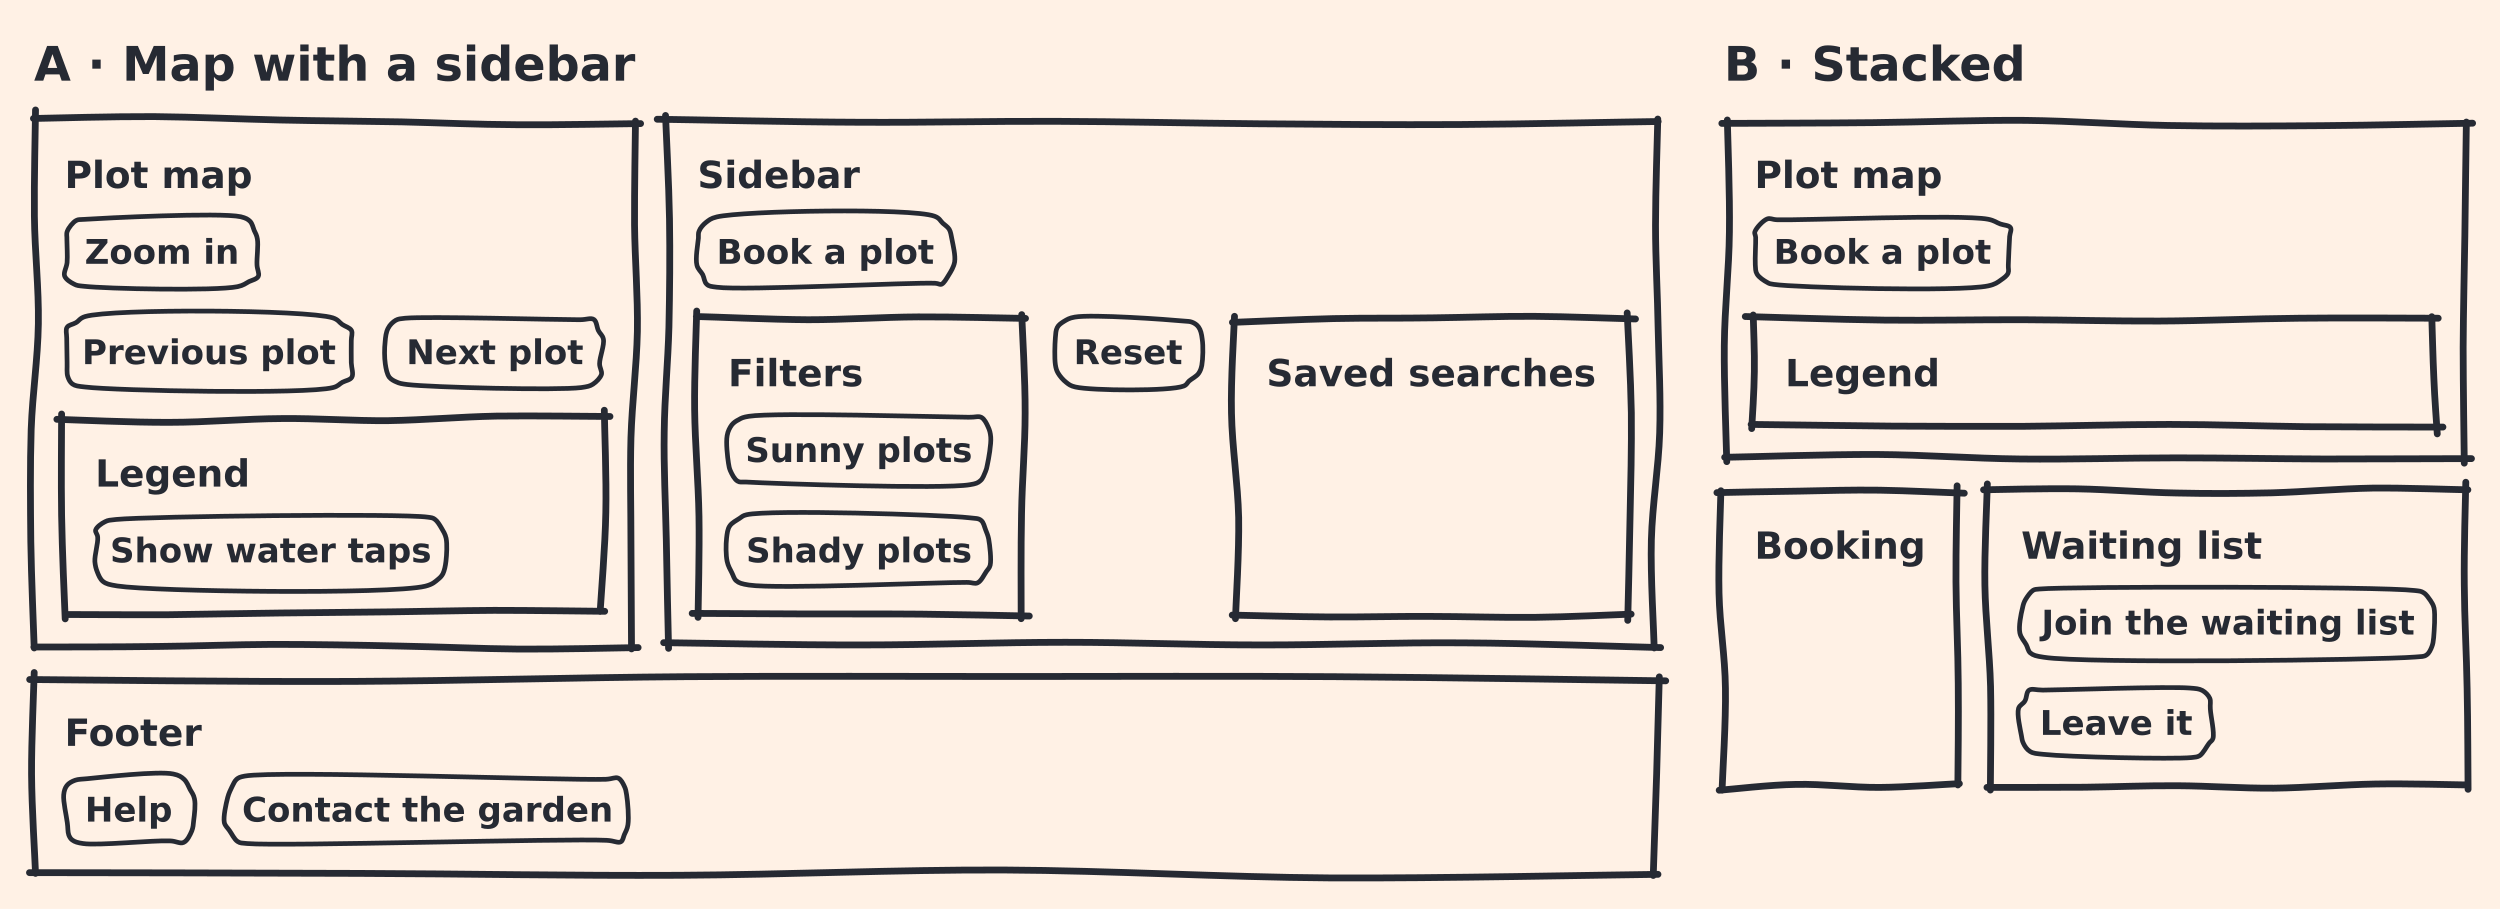
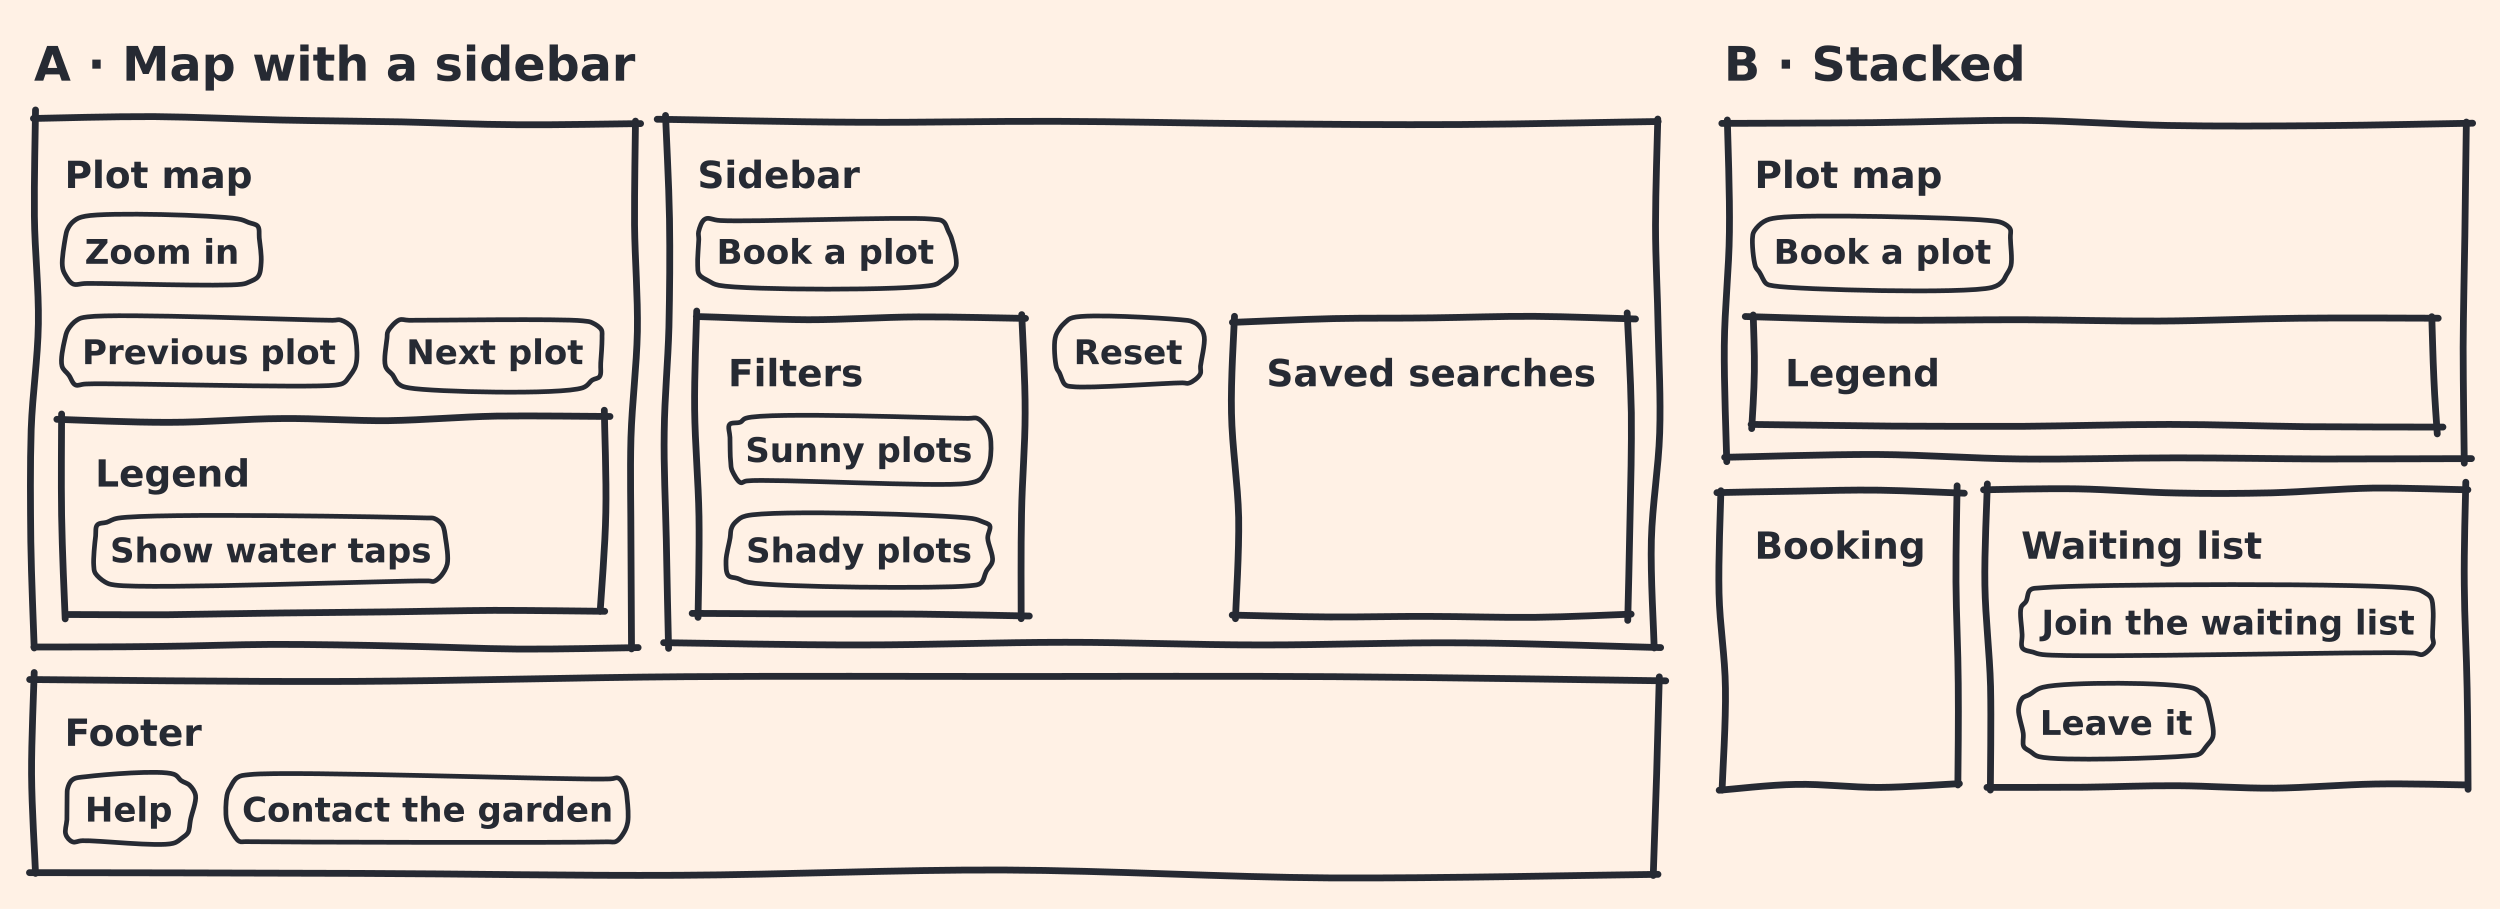
<svg xmlns="http://www.w3.org/2000/svg" viewBox="-18.0 -64.0 1323.0 481.0" width="1323.0" height="481.0" role="img">
  <rect x="-18.0" y="-64.0" width="1323.0" height="481.0" fill="#fff1e5" />
  <g class="variant">
    <text text-anchor="start" font-family="'Atkinson Hyperlegible Next', Avenir, 'Segoe UI', Seravek, Ubuntu, Calibri, 'DejaVu Sans', sans-serif" font-size="25.2" font-weight="700" fill="#262a33">
      <tspan x="0.0" y="-21.3">A · Map with a sidebar</tspan>
    </text>
    <g class="place">
      <path d="M-0.3,-1.3 C10.3,-1.5 41.6,-2.4 63.4,-2.3 C85.1,-2.1 108.3,-1.0 130.1,-0.5 C152.0,0.0 173.7,0.1 194.6,0.5 C215.5,1.0 234.3,1.9 255.4,2.0 C276.5,2.2 310.1,1.5 321.0,1.4 M318.3,0.1 C318.2,9.3 317.7,36.5 317.8,55.0 C318.0,73.6 319.6,92.6 319.3,111.4 C318.9,130.1 316.5,148.8 315.9,167.6 C315.4,186.3 315.9,205.4 315.9,224.0 C316.0,242.7 316.1,270.2 316.2,279.4 M319.7,278.7 C309.2,278.9 277.8,279.6 256.8,279.5 C235.8,279.3 215.4,278.3 193.7,277.9 C172.0,277.4 147.7,277.0 126.4,277.0 C105.1,277.1 87.1,277.9 66.0,278.1 C44.9,278.4 11.0,278.4 -0.1,278.4 M0.1,278.9 C-0.2,269.5 -1.4,241.9 -1.7,222.6 C-1.9,203.3 -2.1,182.4 -1.5,163.2 C-0.8,144.0 2.0,126.2 2.3,107.4 C2.6,88.6 0.4,69.3 0.2,50.4 C0.0,31.5 0.7,3.6 0.8,-5.8" fill="none" stroke="#262a33" stroke-width="3.6" stroke-linecap="round" stroke-linejoin="round" />
      <text text-anchor="start" font-family="'Atkinson Hyperlegible Next', Avenir, 'Segoe UI', Seravek, Ubuntu, Calibri, 'DejaVu Sans', sans-serif" font-size="19.8" font-weight="700" fill="#262a33">
        <tspan x="16.2" y="35.5">Plot map</tspan>
      </text>
    </g>
    <g class="affordance">
-       <path d="M17.4,62.8 C17.5,61.0 17.0,59.9 17.6,58.4 C18.3,56.5 20.6,53.6 22.3,52.7 C23.6,52.0 24.1,52.3 26.3,52.1 C36.3,51.4 98.7,48.3 109.4,50.7 C112.2,51.4 113.2,52.0 114.4,53.2 C115.5,54.4 115.9,56.3 116.5,57.9 C117.2,59.4 117.9,60.5 118.2,62.5 C118.8,65.8 117.8,72.6 118.0,76.2 C118.1,78.6 119.4,80.8 118.7,82.2 C118.0,83.7 115.6,84.2 113.8,85.0 C111.9,86.0 111.0,87.0 107.7,87.7 C96.1,90.1 37.6,88.8 26.5,87.5 C23.6,87.2 22.7,87.2 21.1,86.3 C19.3,85.4 16.9,83.9 16.2,82.1 C15.5,80.2 17.2,77.7 17.5,75.0 C17.8,71.5 17.4,65.9 17.4,62.8 Z" fill="none" stroke="#262a33" stroke-width="2.5" stroke-linecap="round" stroke-linejoin="round" />
+       <path d="M16.6,61.6 C17.0,59.6 17.1,58.5 17.9,57.0 C18.6,55.5 19.8,53.9 21.3,52.8 C22.9,51.6 24.0,51.0 27.2,50.4 C38.6,48.2 96.3,49.8 107.6,51.8 C110.8,52.3 111.7,53.0 113.5,53.7 C115.3,54.4 117.4,54.5 118.4,55.7 C119.5,57.1 119.0,59.5 119.2,61.9 C119.6,65.4 120.5,71.2 120.2,74.9 C120.0,77.7 119.9,80.6 118.6,82.3 C117.6,83.8 115.4,84.5 113.9,85.2 C112.5,85.8 112.1,86.1 109.9,86.4 C100.1,87.8 40.6,85.8 28.0,86.0 C24.2,86.0 22.6,87.1 20.7,86.3 C18.9,85.5 17.6,83.2 16.6,81.5 C15.7,80.0 15.2,78.8 15.0,76.7 C14.6,73.1 16.0,65.2 16.6,61.6 Z" fill="none" stroke="#262a33" stroke-width="2.5" stroke-linecap="round" stroke-linejoin="round" />
      <text text-anchor="middle" font-family="'Atkinson Hyperlegible Next', Avenir, 'Segoe UI', Seravek, Ubuntu, Calibri, 'DejaVu Sans', sans-serif" font-size="18.0" font-weight="600" fill="#262a33">
        <tspan x="67.7" y="75.6">Zoom in</tspan>
      </text>
    </g>
    <g class="affordance">
-       <path d="M17.3,114.9 C17.3,112.6 16.6,110.5 17.5,109.2 C18.3,107.9 20.6,107.7 22.1,106.8 C23.8,105.9 24.1,104.4 27.1,103.5 C41.2,99.3 144.0,99.8 158.1,104.2 C161.1,105.2 161.4,106.5 163.1,107.7 C164.7,108.8 167.2,109.4 168.0,110.9 C168.7,112.3 167.9,114.1 167.9,116.2 C167.9,119.3 167.8,124.5 167.9,128.0 C168.0,130.8 169.2,133.8 168.2,135.6 C167.4,137.1 164.9,137.4 163.2,138.3 C161.5,139.2 161.1,140.4 158.2,141.1 C144.0,144.8 43.1,142.8 27.0,140.8 C23.4,140.4 21.9,140.3 20.3,139.2 C19.1,138.3 18.4,136.9 17.9,135.4 C17.2,133.4 17.6,130.7 17.5,127.8 C17.4,124.1 17.3,118.3 17.3,114.9 Z" fill="none" stroke="#262a33" stroke-width="2.5" stroke-linecap="round" stroke-linejoin="round" />
+       <path d="M16.2,116.0 C16.7,113.7 17.0,112.1 18.0,110.4 C19.1,108.6 20.9,106.5 22.7,105.4 C24.4,104.3 25.1,104.1 28.3,103.7 C43.0,101.6 144.6,105.5 158.0,105.5 C160.5,105.5 160.9,104.9 162.4,105.4 C164.3,105.9 167.2,107.7 168.5,109.5 C169.8,111.2 170.0,113.3 170.4,115.9 C170.9,119.5 171.3,125.7 170.3,129.3 C169.6,131.9 167.7,134.1 166.5,135.8 C165.7,136.9 165.1,137.9 164.1,138.5 C162.9,139.3 162.1,139.4 159.5,139.8 C145.8,141.5 42.6,138.5 27.6,139.2 C24.4,139.3 23.4,140.4 21.9,139.7 C20.3,139.0 19.6,136.1 18.4,134.5 C17.2,132.8 15.4,131.9 14.8,129.7 C13.9,126.4 15.4,119.5 16.2,116.0 Z" fill="none" stroke="#262a33" stroke-width="2.5" stroke-linecap="round" stroke-linejoin="round" />
      <text text-anchor="middle" font-family="'Atkinson Hyperlegible Next', Avenir, 'Segoe UI', Seravek, Ubuntu, Calibri, 'DejaVu Sans', sans-serif" font-size="18.0" font-weight="600" fill="#262a33">
        <tspan x="92.6" y="128.7">Previous plot</tspan>
      </text>
    </g>
    <g class="affordance">
-       <path d="M185.8,117.0 C186.0,114.3 186.3,111.7 187.4,109.7 C188.3,107.9 189.9,106.4 191.4,105.5 C192.9,104.7 193.7,104.7 196.4,104.4 C208.1,103.3 275.1,105.2 288.7,105.2 C292.7,105.2 294.6,104.0 296.3,105.1 C297.8,106.1 297.8,109.2 298.7,111.0 C299.5,112.6 300.9,113.4 301.3,115.4 C302.0,118.5 299.3,125.0 299.3,128.5 C299.3,130.7 300.7,132.4 300.3,134.1 C299.7,136.0 297.6,138.1 295.8,139.3 C294.1,140.4 292.9,140.6 289.6,141.1 C277.0,142.7 210.0,141.0 197.6,139.5 C194.5,139.1 193.4,138.9 191.7,138.1 C190.3,137.5 189.0,136.8 188.0,135.6 C186.8,133.9 186.3,131.3 185.9,128.6 C185.4,125.3 185.4,120.4 185.8,117.0 Z" fill="none" stroke="#262a33" stroke-width="2.5" stroke-linecap="round" stroke-linejoin="round" />
+       <path d="M186.8,115.0 C187.0,113.4 186.7,112.6 187.3,111.4 C188.3,109.4 191.2,106.2 193.3,105.3 C195.0,104.7 195.7,105.4 198.5,105.5 C210.2,105.6 278.8,104.5 290.5,105.8 C293.3,106.1 294.1,106.1 295.6,106.9 C297.3,107.7 299.5,109.1 300.3,110.6 C300.9,111.9 300.5,113.2 300.6,115.2 C300.6,118.4 300.2,124.4 299.9,128.1 C299.7,130.9 300.4,133.8 299.3,135.3 C298.5,136.4 296.8,136.3 295.5,137.1 C293.9,138.1 293.4,140.1 290.4,141.2 C278.9,145.1 210.9,143.4 198.7,141.3 C195.6,140.8 194.5,140.4 193.0,139.2 C191.5,138.1 190.9,136.0 189.8,134.4 C188.6,132.9 186.7,132.0 186.0,129.8 C184.9,126.4 186.5,118.3 186.8,115.0 Z" fill="none" stroke="#262a33" stroke-width="2.5" stroke-linecap="round" stroke-linejoin="round" />
      <text text-anchor="middle" font-family="'Atkinson Hyperlegible Next', Avenir, 'Segoe UI', Seravek, Ubuntu, Calibri, 'DejaVu Sans', sans-serif" font-size="18.0" font-weight="600" fill="#262a33">
        <tspan x="243.9" y="128.7">Next plot</tspan>
      </text>
    </g>
    <g class="place">
      <path d="M12.1,157.9 C22.0,158.2 51.9,159.6 71.7,159.5 C91.6,159.5 111.7,157.6 131.1,157.5 C150.4,157.3 168.8,158.8 187.7,158.6 C206.6,158.3 225.0,156.6 244.5,156.2 C264.0,155.9 294.8,156.4 304.8,156.4 M301.8,153.1 C301.9,162.1 303.0,189.4 302.6,207.1 C302.3,224.9 300.1,250.8 299.6,259.6 M302.0,259.5 C292.3,259.4 262.4,259.0 243.5,259.0 C224.6,259.1 207.4,259.6 188.5,259.8 C169.7,260.0 150.0,260.2 130.5,260.4 C111.0,260.6 90.5,261.1 71.5,261.3 C52.4,261.4 25.6,261.2 16.4,261.2 M16.5,263.5 C16.1,254.4 14.9,226.8 14.6,208.8 C14.3,190.7 14.6,164.1 14.6,155.1" fill="none" stroke="#262a33" stroke-width="3.6" stroke-linecap="round" stroke-linejoin="round" />
      <text text-anchor="start" font-family="'Atkinson Hyperlegible Next', Avenir, 'Segoe UI', Seravek, Ubuntu, Calibri, 'DejaVu Sans', sans-serif" font-size="19.8" font-weight="700" fill="#262a33">
        <tspan x="32.4" y="193.5">Legend</tspan>
      </text>
    </g>
    <g class="affordance">
-       <path d="M33.7,220.3 C33.6,218.6 32.3,217.7 32.6,216.5 C33.1,214.9 35.7,213.0 37.6,212.1 C39.3,211.2 40.1,211.3 43.4,210.9 C60.9,209.2 194.4,207.6 208.5,209.7 C210.6,210.0 211.0,210.0 212.1,210.8 C213.4,211.7 214.6,213.7 215.6,215.4 C216.6,217.1 217.6,218.6 218.1,220.9 C218.7,224.1 218.4,229.6 218.0,233.0 C217.7,235.6 217.2,237.9 216.4,239.6 C215.7,240.9 215.0,241.6 213.9,242.5 C212.3,243.8 211.1,245.2 207.1,246.2 C188.8,250.7 63.4,249.1 44.1,246.1 C39.9,245.4 38.3,245.1 36.5,243.7 C35.0,242.5 34.2,240.5 33.5,238.7 C32.8,237.0 32.4,235.4 32.2,233.2 C32.0,229.8 34.0,223.3 33.7,220.3 Z" fill="none" stroke="#262a33" stroke-width="2.5" stroke-linecap="round" stroke-linejoin="round" />
+       <path d="M32.6,219.7 C32.8,217.2 32.4,215.0 33.5,213.8 C34.5,212.6 36.8,212.9 38.5,212.4 C40.4,211.8 41.1,210.8 44.5,210.2 C62.0,207.3 192.9,209.6 207.8,210.1 C210.2,210.2 210.6,209.9 211.9,210.4 C213.4,211.0 215.1,212.2 216.1,213.8 C217.2,215.6 217.4,218.2 217.8,221.0 C218.4,224.8 219.4,231.0 218.7,234.5 C218.1,237.0 216.8,238.9 215.6,240.5 C214.5,241.8 213.0,243.2 211.8,243.6 C210.8,244.0 210.5,243.5 208.7,243.4 C195.5,243.1 59.5,248.1 42.8,245.6 C39.8,245.2 39.2,244.9 37.6,244.0 C35.7,242.9 33.4,240.9 32.4,239.3 C31.7,238.0 31.7,237.0 31.6,235.3 C31.3,231.8 32.1,223.6 32.6,219.7 Z" fill="none" stroke="#262a33" stroke-width="2.5" stroke-linecap="round" stroke-linejoin="round" />
      <text text-anchor="middle" font-family="'Atkinson Hyperlegible Next', Avenir, 'Segoe UI', Seravek, Ubuntu, Calibri, 'DejaVu Sans', sans-serif" font-size="18.0" font-weight="600" fill="#262a33">
        <tspan x="125.3" y="233.6">Show water taps</tspan>
      </text>
    </g>
    <g class="place">
      <path d="M329.8,-0.9 C347.6,-0.7 401.6,0.6 436.7,0.7 C471.7,0.9 504.8,0.1 540.1,0.2 C575.3,0.3 612.4,1.2 648.2,1.5 C683.9,1.8 719.3,2.1 754.5,1.9 C789.8,1.7 842.0,0.5 859.5,0.3 M859.3,-1.0 C859.1,8.4 858.1,36.7 858.1,55.2 C858.1,73.8 859.2,92.0 859.5,110.3 C859.9,128.6 860.9,146.6 860.3,165.2 C859.7,183.8 856.4,202.9 855.9,221.8 C855.4,240.8 857.2,269.4 857.4,278.9 M860.8,278.7 C843.4,278.3 791.7,276.4 756.3,276.2 C720.9,275.9 683.5,277.4 648.4,277.3 C613.3,277.3 580.8,275.9 545.8,275.9 C510.8,275.9 473.9,277.3 438.4,277.3 C403.0,277.4 350.7,276.3 333.2,276.1 M335.8,279.1 C335.6,269.5 334.9,240.5 334.6,221.4 C334.2,202.3 333.2,183.3 333.5,164.6 C333.7,145.9 335.5,127.8 336.0,109.1 C336.4,90.3 336.6,70.5 336.3,51.9 C336.0,33.2 334.5,6.3 334.2,-2.9" fill="none" stroke="#262a33" stroke-width="3.6" stroke-linecap="round" stroke-linejoin="round" />
      <text text-anchor="start" font-family="'Atkinson Hyperlegible Next', Avenir, 'Segoe UI', Seravek, Ubuntu, Calibri, 'DejaVu Sans', sans-serif" font-size="19.8" font-weight="700" fill="#262a33">
        <tspan x="351.1" y="35.5">Sidebar</tspan>
      </text>
    </g>
    <g class="affordance">
-       <path d="M351.6,62.0 C351.7,60.3 351.4,59.4 352.0,58.2 C352.6,56.6 354.1,54.9 355.6,53.7 C357.2,52.5 358.0,51.6 361.3,50.8 C375.2,47.5 464.1,45.9 476.5,50.4 C479.3,51.4 479.6,52.9 480.9,54.1 C482.1,55.2 483.5,56.0 484.3,57.3 C485.2,58.8 485.3,60.6 485.8,62.8 C486.4,66.0 487.7,71.2 487.2,74.6 C486.7,77.4 485.2,79.7 483.9,81.8 C482.8,83.6 481.6,85.8 480.3,86.4 C479.2,86.8 478.8,86.0 476.9,85.9 C465.7,85.3 375.1,89.9 361.4,88.0 C358.4,87.6 357.2,87.6 356.0,86.4 C354.7,85.3 354.7,83.0 353.9,81.4 C353.0,79.7 351.3,78.5 350.8,76.3 C349.9,72.8 351.3,65.2 351.6,62.0 Z" fill="none" stroke="#262a33" stroke-width="2.5" stroke-linecap="round" stroke-linejoin="round" />
+       <path d="M351.8,62.7 C351.8,60.9 351.4,60.0 351.7,58.6 C352.2,56.5 353.3,52.8 355.2,51.9 C357.1,50.8 359.0,52.5 363.2,52.7 C379.0,53.6 460.4,50.6 474.7,51.9 C478.2,52.3 479.6,52.0 481.1,53.2 C482.6,54.2 483.1,56.8 483.9,58.4 C484.6,59.9 485.2,60.8 485.7,62.6 C486.7,65.9 488.6,73.5 488.0,76.6 C487.6,78.3 486.7,79.2 485.7,80.4 C484.4,81.8 482.3,83.2 480.6,84.3 C479.2,85.2 479.0,86.0 476.5,86.7 C464.5,89.9 375.8,89.6 362.5,87.0 C359.5,86.4 358.9,85.7 357.2,84.8 C355.4,83.8 353.0,82.8 352.0,81.2 C351.1,79.9 351.3,78.4 351.2,76.4 C351.0,73.0 351.7,65.9 351.8,62.7 Z" fill="none" stroke="#262a33" stroke-width="2.5" stroke-linecap="round" stroke-linejoin="round" />
      <text text-anchor="middle" font-family="'Atkinson Hyperlegible Next', Avenir, 'Segoe UI', Seravek, Ubuntu, Calibri, 'DejaVu Sans', sans-serif" font-size="18.0" font-weight="600" fill="#262a33">
        <tspan x="418.8" y="75.6">Book a plot</tspan>
      </text>
    </g>
    <g class="place">
      <path d="M350.5,103.5 C360.4,103.7 390.2,105.1 409.7,105.2 C429.3,105.2 448.7,103.8 467.9,103.7 C487.0,103.6 515.2,104.4 524.7,104.5 M522.7,102.5 C523.0,111.2 524.6,137.1 524.5,154.6 C524.5,172.1 522.9,189.6 522.6,207.8 C522.2,225.9 522.4,254.1 522.4,263.4 M526.7,262.0 C517.1,261.8 488.9,261.2 469.2,261.0 C449.4,260.8 428.3,261.0 408.2,260.9 C388.0,260.8 358.3,260.6 348.3,260.6 M351.4,262.7 C351.5,253.8 352.2,227.6 351.9,209.3 C351.6,191.0 349.8,170.8 349.6,152.7 C349.4,134.6 350.5,109.3 350.7,100.6" fill="none" stroke="#262a33" stroke-width="3.6" stroke-linecap="round" stroke-linejoin="round" />
      <text text-anchor="start" font-family="'Atkinson Hyperlegible Next', Avenir, 'Segoe UI', Seravek, Ubuntu, Calibri, 'DejaVu Sans', sans-serif" font-size="19.8" font-weight="700" fill="#262a33">
        <tspan x="367.3" y="140.4">Filters</tspan>
      </text>
    </g>
    <g class="affordance">
-       <path d="M366.8,166.5 C367.2,164.1 368.2,162.3 369.3,160.8 C370.3,159.6 371.5,158.8 372.9,158.1 C374.4,157.2 375.2,156.8 378.3,156.3 C391.9,154.1 479.5,156.7 494.6,156.8 C498.3,156.9 499.7,156.0 501.4,156.9 C503.0,157.8 504.1,160.1 504.9,161.9 C505.7,163.6 506.1,165.0 506.3,167.3 C506.6,171.0 505.2,178.8 504.5,182.0 C504.2,183.7 504.0,184.4 503.5,185.6 C502.8,187.1 502.2,189.3 500.8,190.4 C499.5,191.6 498.4,192.0 495.3,192.5 C481.3,195.0 389.8,191.9 376.9,191.1 C374.3,191.0 373.6,191.4 372.3,190.6 C370.7,189.7 369.3,186.9 368.5,185.1 C367.9,183.7 367.8,182.9 367.5,181.1 C367.0,177.8 366.1,170.2 366.8,166.5 Z" fill="none" stroke="#262a33" stroke-width="2.5" stroke-linecap="round" stroke-linejoin="round" />
+       <path d="M368.3,167.5 C368.2,164.9 367.0,161.9 368.1,160.6 C369.0,159.4 372.2,160.1 373.8,159.4 C375.0,158.9 374.9,157.9 376.8,157.3 C387.5,153.8 480.7,157.4 494.3,157.4 C497.1,157.4 497.9,156.8 499.4,157.5 C501.1,158.2 502.8,160.2 503.9,161.8 C504.9,163.3 505.6,164.7 506.0,166.9 C506.7,170.2 506.6,176.6 505.8,180.2 C505.3,182.8 504.1,184.9 503.0,186.6 C502.3,187.9 501.7,188.9 500.6,189.7 C499.0,190.8 497.6,191.2 494.0,191.8 C479.2,194.0 388.6,189.1 377.3,190.5 C375.3,190.7 375.0,191.8 373.9,191.4 C372.3,190.8 370.3,187.0 369.4,185.0 C368.8,183.4 368.8,182.5 368.7,180.6 C368.3,177.4 368.4,171.2 368.3,167.5 Z" fill="none" stroke="#262a33" stroke-width="2.5" stroke-linecap="round" stroke-linejoin="round" />
      <text text-anchor="middle" font-family="'Atkinson Hyperlegible Next', Avenir, 'Segoe UI', Seravek, Ubuntu, Calibri, 'DejaVu Sans', sans-serif" font-size="18.0" font-weight="600" fill="#262a33">
        <tspan x="436.5" y="180.5">Sunny plots</tspan>
      </text>
    </g>
    <g class="affordance">
-       <path d="M366.5,220.8 C366.8,218.3 367.0,216.0 368.2,214.3 C369.3,212.6 371.8,211.4 373.4,210.3 C374.7,209.5 374.9,208.9 377.1,208.4 C389.0,205.6 480.2,208.3 494.9,210.0 C498.4,210.4 499.8,210.2 501.2,211.4 C502.6,212.5 502.9,214.7 503.6,216.4 C504.2,218.0 504.8,219.2 505.2,221.2 C505.8,224.6 506.7,232.2 506.0,235.1 C505.6,236.7 504.8,237.2 504.0,238.4 C502.8,240.1 501.3,243.5 499.4,244.4 C497.8,245.2 496.8,244.2 493.6,244.2 C479.6,244.1 393.1,247.9 378.3,245.6 C374.6,245.0 373.1,244.6 371.6,243.3 C370.4,242.3 370.1,240.6 369.3,239.1 C368.4,237.3 367.3,235.5 366.8,233.1 C366.1,229.8 366.1,224.2 366.5,220.8 Z" fill="none" stroke="#262a33" stroke-width="2.5" stroke-linecap="round" stroke-linejoin="round" />
+       <path d="M368.4,220.5 C368.7,218.4 368.5,216.8 369.2,215.3 C369.7,213.9 370.7,212.7 371.9,211.7 C373.2,210.6 373.9,209.7 376.8,209.0 C390.1,205.6 482.7,208.3 496.5,210.4 C499.4,210.9 500.1,211.4 501.7,212.0 C503.2,212.7 505.2,213.0 505.8,214.2 C506.5,215.7 504.7,218.2 504.7,220.7 C504.8,224.1 507.8,229.7 507.2,232.9 C506.8,235.2 504.9,236.5 503.9,238.4 C502.9,240.4 502.7,243.2 501.1,244.5 C499.7,245.7 498.4,245.6 495.0,246.0 C480.6,247.6 392.1,246.9 378.1,244.2 C374.9,243.6 374.2,242.7 372.3,242.1 C370.6,241.5 368.5,241.8 367.4,240.5 C366.1,239.0 366.2,235.6 366.2,232.7 C366.3,229.1 367.9,223.7 368.4,220.5 Z" fill="none" stroke="#262a33" stroke-width="2.5" stroke-linecap="round" stroke-linejoin="round" />
      <text text-anchor="middle" font-family="'Atkinson Hyperlegible Next', Avenir, 'Segoe UI', Seravek, Ubuntu, Calibri, 'DejaVu Sans', sans-serif" font-size="18.0" font-weight="600" fill="#262a33">
        <tspan x="436.6" y="233.6">Shady plots</tspan>
      </text>
    </g>
    <g class="affordance">
-       <path d="M540.5,114.7 C540.7,112.5 540.7,110.8 541.5,109.3 C542.2,107.9 543.6,107.0 545.0,106.1 C546.7,105.1 547.8,104.3 550.8,103.8 C559.9,102.2 600.3,105.1 608.5,105.9 C610.7,106.1 611.5,106.0 612.8,106.5 C614.1,107.0 615.4,107.8 616.3,109.1 C617.4,110.6 617.9,112.8 618.2,115.4 C618.8,119.1 618.6,126.0 618.0,129.3 C617.6,131.2 617.2,132.3 616.3,133.6 C615.2,135.2 612.7,136.4 611.3,137.6 C610.2,138.6 610.2,139.6 608.4,140.3 C601.6,143.1 559.6,142.8 551.1,140.8 C548.5,140.2 547.7,139.5 546.3,138.4 C544.6,137.1 542.9,135.1 541.9,133.4 C541.1,132.0 540.8,130.9 540.5,129.0 C540.0,125.6 540.2,118.3 540.5,114.7 Z" fill="none" stroke="#262a33" stroke-width="2.5" stroke-linecap="round" stroke-linejoin="round" />
+       <path d="M540.4,114.9 C540.8,112.7 541.7,111.4 542.7,110.0 C543.5,108.7 544.6,107.6 545.7,106.6 C546.9,105.6 547.4,104.7 549.7,104.1 C557.5,101.9 597.0,104.3 606.7,105.2 C610.0,105.5 611.6,105.5 613.4,106.4 C615.0,107.0 616.2,108.0 617.2,109.3 C618.3,110.6 619.0,112.1 619.3,114.3 C619.8,118.0 617.7,126.3 617.3,129.8 C617.2,131.6 617.8,132.7 617.1,134.0 C616.3,135.8 613.2,138.1 611.3,138.7 C610.1,139.2 609.7,138.6 607.7,138.6 C600.0,138.6 557.6,141.7 549.6,140.6 C547.4,140.4 546.6,140.4 545.5,139.4 C544.2,138.2 543.5,135.0 542.7,133.4 C542.1,132.2 541.5,131.9 541.1,130.5 C540.2,127.4 539.6,118.5 540.4,114.9 Z" fill="none" stroke="#262a33" stroke-width="2.5" stroke-linecap="round" stroke-linejoin="round" />
      <text text-anchor="middle" font-family="'Atkinson Hyperlegible Next', Avenir, 'Segoe UI', Seravek, Ubuntu, Calibri, 'DejaVu Sans', sans-serif" font-size="18.0" font-weight="600" fill="#262a33">
        <tspan x="579.0" y="128.7">Reset</tspan>
      </text>
    </g>
    <g class="place">
      <path d="M634.2,106.6 C643.1,106.3 670.0,105.0 687.7,104.6 C705.4,104.2 722.8,104.5 740.4,104.2 C758.1,104.0 775.8,103.3 793.7,103.4 C811.5,103.5 838.5,104.6 847.5,104.8 M843.1,101.6 C843.5,110.4 845.0,136.3 845.3,154.4 C845.5,172.6 845.0,192.1 844.6,210.5 C844.3,228.8 843.6,255.3 843.4,264.3 M845.2,261.0 C836.7,261.3 811.8,262.5 794.0,262.7 C776.2,262.9 756.4,262.2 738.4,262.2 C720.4,262.1 703.2,262.6 685.8,262.5 C668.4,262.4 642.7,261.7 634.1,261.5 M635.8,263.4 C636.1,254.5 637.8,228.1 637.5,209.9 C637.1,191.8 634.0,172.4 633.7,154.6 C633.3,136.8 635.0,111.9 635.3,103.4" fill="none" stroke="#262a33" stroke-width="3.6" stroke-linecap="round" stroke-linejoin="round" />
      <text text-anchor="start" font-family="'Atkinson Hyperlegible Next', Avenir, 'Segoe UI', Seravek, Ubuntu, Calibri, 'DejaVu Sans', sans-serif" font-size="19.8" font-weight="700" fill="#262a33">
        <tspan x="652.2" y="140.4">Saved searches</tspan>
      </text>
    </g>
    <g class="place">
      <path d="M-2.3,295.6 C26.2,295.8 111.1,296.9 169.0,296.6 C226.8,296.3 286.5,294.5 344.8,294.1 C403.1,293.7 461.7,294.0 518.9,294.0 C576.1,294.0 630.9,293.7 688.3,294.1 C745.7,294.5 834.3,295.9 863.5,296.3 M860.1,294.2 C859.9,302.8 859.2,327.9 858.7,345.4 C858.1,362.9 857.2,390.3 856.9,399.3 M859.4,398.7 C830.5,399.0 743.8,400.9 686.1,400.6 C628.4,400.2 570.7,396.7 513.2,396.4 C455.8,396.2 398.3,398.9 341.4,399.2 C284.5,399.5 229.2,398.4 171.9,398.2 C114.6,398.0 26.6,397.8 -2.4,397.8 M0.8,398.2 C0.5,389.5 -1.2,363.4 -1.3,345.7 C-1.4,328.0 -0.1,300.8 0.1,291.9" fill="none" stroke="#262a33" stroke-width="3.6" stroke-linecap="round" stroke-linejoin="round" />
      <text text-anchor="start" font-family="'Atkinson Hyperlegible Next', Avenir, 'Segoe UI', Seravek, Ubuntu, Calibri, 'DejaVu Sans', sans-serif" font-size="19.8" font-weight="700" fill="#262a33">
        <tspan x="16.2" y="330.7">Footer</tspan>
      </text>
    </g>
    <g class="affordance">
-       <path d="M15.7,356.7 C15.9,354.5 16.4,353.0 17.4,351.7 C18.4,350.4 20.1,349.5 21.8,348.9 C23.6,348.3 25.0,348.4 28.0,348.1 C36.3,347.3 65.9,343.9 73.7,345.6 C76.7,346.2 78.0,347.1 79.4,348.4 C80.9,349.8 81.7,352.0 82.6,353.8 C83.5,355.4 84.5,356.6 84.9,358.7 C85.6,361.6 84.9,367.1 84.5,370.2 C84.3,372.4 84.2,373.9 83.5,375.7 C82.6,377.8 81.2,380.9 79.2,381.8 C77.3,382.7 75.4,381.1 71.9,381.0 C63.2,380.6 33.9,383.6 26.0,382.4 C23.1,382.0 21.5,381.5 20.2,380.5 C19.3,379.8 18.9,379.1 18.4,377.9 C17.8,376.3 18.0,373.9 17.6,371.3 C17.1,367.4 15.4,360.2 15.7,356.7 Z" fill="none" stroke="#262a33" stroke-width="2.5" stroke-linecap="round" stroke-linejoin="round" />
+       <path d="M17.5,357.0 C17.6,355.3 17.4,354.5 17.8,353.2 C18.2,351.7 18.9,349.7 20.3,348.7 C21.9,347.4 24.1,347.4 27.7,347.0 C36.4,345.9 67.0,343.3 73.9,345.7 C76.2,346.5 76.5,348.1 77.9,349.1 C79.3,350.1 81.2,350.4 82.4,351.6 C83.7,352.9 85.1,354.7 85.5,357.0 C86.0,360.3 83.5,366.3 82.8,369.9 C82.3,372.5 82.4,374.9 81.5,376.6 C80.7,377.9 79.5,378.6 78.3,379.5 C76.9,380.5 76.0,381.7 73.5,382.3 C65.9,384.3 33.6,380.6 25.6,380.9 C23.0,381.0 21.8,382.1 20.4,381.5 C18.9,381.0 17.3,379.2 16.8,377.5 C16.1,375.5 17.2,372.7 17.4,369.8 C17.5,366.1 17.4,360.0 17.5,357.0 Z" fill="none" stroke="#262a33" stroke-width="2.5" stroke-linecap="round" stroke-linejoin="round" />
      <text text-anchor="middle" font-family="'Atkinson Hyperlegible Next', Avenir, 'Segoe UI', Seravek, Ubuntu, Calibri, 'DejaVu Sans', sans-serif" font-size="18.0" font-weight="600" fill="#262a33">
        <tspan x="50.1" y="370.8">Help</tspan>
      </text>
    </g>
    <g class="affordance">
-       <path d="M102.5,358.0 C103.1,355.7 104.0,354.0 104.8,352.3 C105.6,350.8 106.1,349.4 107.2,348.4 C108.3,347.5 108.9,347.2 111.5,346.7 C128.1,343.6 282.5,349.1 302.6,348.4 C306.3,348.2 307.6,347.1 309.2,347.8 C310.7,348.5 311.7,350.6 312.4,352.1 C313.1,353.5 313.3,354.6 313.6,356.6 C314.2,360.3 314.9,368.7 314.3,372.5 C314.0,374.7 313.1,376.1 312.4,377.7 C311.8,379.1 311.7,380.9 310.5,381.5 C309.0,382.3 307.2,380.9 303.0,380.7 C282.1,379.6 130.6,384.0 112.8,382.4 C109.9,382.1 109.2,382.3 107.7,381.3 C106.0,380.2 104.7,377.3 103.4,375.5 C102.4,374.0 101.2,373.2 100.7,371.3 C100.1,368.2 101.6,361.5 102.5,358.0 Z" fill="none" stroke="#262a33" stroke-width="2.5" stroke-linecap="round" stroke-linejoin="round" />
+       <path d="M102.1,356.9 C102.5,355.0 103.0,354.0 103.9,352.6 C104.8,350.9 105.9,348.6 107.6,347.5 C109.3,346.3 110.5,346.3 114.3,345.9 C134.2,343.7 287.9,349.0 304.8,348.2 C307.4,348.1 308.0,347.2 309.2,347.8 C310.7,348.4 311.9,350.7 312.7,352.5 C313.5,354.4 313.7,356.5 313.9,359.0 C314.3,362.4 314.7,368.0 314.2,371.1 C313.8,373.2 313.3,374.6 312.4,376.2 C311.4,377.9 309.9,380.3 308.2,381.2 C306.7,382.0 306.0,381.4 303.1,381.5 C285.1,382.1 129.2,381.7 112.8,381.4 C110.3,381.3 109.8,381.8 108.6,381.2 C107.0,380.4 105.7,377.8 104.6,376.0 C103.5,374.1 102.4,372.4 101.9,370.0 C101.2,366.5 101.5,360.0 102.1,356.9 Z" fill="none" stroke="#262a33" stroke-width="2.5" stroke-linecap="round" stroke-linejoin="round" />
      <text text-anchor="middle" font-family="'Atkinson Hyperlegible Next', Avenir, 'Segoe UI', Seravek, Ubuntu, Calibri, 'DejaVu Sans', sans-serif" font-size="18.0" font-weight="600" fill="#262a33">
        <tspan x="208.3" y="370.8">Contact the garden</tspan>
      </text>
    </g>
  </g>
  <g class="variant">
    <text text-anchor="start" font-family="'Atkinson Hyperlegible Next', Avenir, 'Segoe UI', Seravek, Ubuntu, Calibri, 'DejaVu Sans', sans-serif" font-size="25.2" font-weight="700" fill="#262a33">
      <tspan x="894.3" y="-21.3">B · Stacked</tspan>
    </text>
    <g class="place">
      <path d="M893.2,1.3 C906.6,1.2 946.4,1.2 973.2,0.9 C999.9,0.6 1027.8,-0.5 1053.8,-0.3 C1079.9,0.0 1103.2,1.9 1129.4,2.4 C1155.6,2.9 1184.2,2.7 1211.0,2.5 C1237.8,2.3 1277.2,1.4 1290.5,1.2 M1287.2,0.6 C1287.1,10.6 1286.6,40.8 1286.4,60.7 C1286.1,80.6 1285.6,99.9 1285.5,119.9 C1285.5,140.0 1286.0,170.9 1286.1,181.1 M1289.9,178.7 C1276.9,178.7 1238.0,178.9 1212.0,178.9 C1185.9,178.8 1160.3,178.3 1133.6,178.3 C1106.8,178.3 1077.7,179.2 1051.3,178.9 C1024.9,178.6 1001.4,176.7 975.3,176.5 C949.2,176.4 908.1,177.8 894.7,178.0 M895.8,180.3 C895.6,170.1 894.3,139.1 894.5,118.9 C894.7,98.6 897.0,78.7 897.2,58.8 C897.5,38.9 896.3,9.4 896.1,-0.5" fill="none" stroke="#262a33" stroke-width="3.6" stroke-linecap="round" stroke-linejoin="round" />
      <text text-anchor="start" font-family="'Atkinson Hyperlegible Next', Avenir, 'Segoe UI', Seravek, Ubuntu, Calibri, 'DejaVu Sans', sans-serif" font-size="19.8" font-weight="700" fill="#262a33">
        <tspan x="910.5" y="35.5">Plot map</tspan>
      </text>
    </g>
    <g class="affordance">
-       <path d="M911.1,61.6 C911.0,60.2 910.3,59.7 910.7,58.6 C911.4,56.6 914.9,52.8 917.1,51.9 C918.9,51.2 919.6,52.2 922.5,52.3 C935.9,52.7 1019.6,49.3 1034.0,52.0 C1037.6,52.7 1038.5,53.8 1040.5,54.5 C1042.4,55.2 1045.1,55.2 1045.9,56.4 C1046.7,57.5 1045.7,59.1 1045.5,61.2 C1045.3,64.8 1044.9,72.7 1044.8,76.2 C1044.7,78.1 1045.2,79.2 1044.7,80.5 C1044.1,81.9 1042.6,83.0 1041.0,84.1 C1039.2,85.4 1037.9,86.5 1034.1,87.3 C1019.2,90.5 931.8,88.2 920.7,86.5 C918.7,86.2 918.5,86.2 917.3,85.5 C915.6,84.6 912.8,82.8 911.8,81.0 C910.9,79.5 911.1,78.2 910.9,76.1 C910.7,72.6 911.2,64.7 911.1,61.6 Z" fill="none" stroke="#262a33" stroke-width="2.5" stroke-linecap="round" stroke-linejoin="round" />
+       <path d="M909.5,61.1 C909.6,59.6 909.9,59.0 910.6,57.9 C911.6,56.4 913.5,54.4 915.4,53.3 C917.5,52.1 918.8,51.7 922.7,51.2 C937.8,49.2 1018.0,51.1 1033.7,52.6 C1038.0,53.0 1039.7,53.1 1041.8,54.0 C1043.5,54.8 1045.2,55.9 1045.8,57.2 C1046.4,58.5 1045.8,59.9 1045.9,61.9 C1045.9,65.4 1047.0,73.0 1046.2,76.6 C1045.7,78.8 1044.5,80.1 1043.7,81.6 C1043.0,82.8 1042.7,83.9 1041.7,84.9 C1040.4,86.2 1039.4,87.2 1036.2,88.1 C1022.6,91.7 932.8,89.3 920.7,87.3 C918.4,86.9 917.8,86.9 916.6,86.0 C915.2,84.8 914.2,81.7 913.1,80.1 C912.4,78.9 911.6,78.6 911.0,77.1 C909.9,73.9 909.0,64.4 909.5,61.1 Z" fill="none" stroke="#262a33" stroke-width="2.5" stroke-linecap="round" stroke-linejoin="round" />
      <text text-anchor="middle" font-family="'Atkinson Hyperlegible Next', Avenir, 'Segoe UI', Seravek, Ubuntu, Calibri, 'DejaVu Sans', sans-serif" font-size="18.0" font-weight="600" fill="#262a33">
        <tspan x="978.2" y="75.6">Book a plot</tspan>
      </text>
    </g>
    <g class="place">
      <path d="M905.6,103.5 C917.9,103.8 954.5,105.1 979.1,105.4 C1003.6,105.7 1028.8,105.1 1053.0,105.2 C1077.3,105.3 1100.2,106.0 1124.5,105.9 C1148.8,105.8 1174.1,104.6 1198.8,104.4 C1223.4,104.1 1260.0,104.4 1272.3,104.4 M1268.9,103.6 C1269.1,109.1 1269.5,126.0 1270.0,136.3 C1270.4,146.6 1271.5,160.7 1271.8,165.6 M1274.8,162.0 C1262.8,162.0 1226.5,162.0 1202.4,161.8 C1178.3,161.5 1154.8,160.6 1130.0,160.6 C1105.3,160.6 1078.2,161.4 1053.7,161.6 C1029.3,161.7 1007.4,161.6 983.2,161.5 C959.1,161.3 921.2,160.7 908.7,160.6 M909.0,162.8 C909.3,157.8 910.3,142.7 910.4,132.7 C910.6,122.7 909.9,107.7 909.8,102.7" fill="none" stroke="#262a33" stroke-width="3.6" stroke-linecap="round" stroke-linejoin="round" />
      <text text-anchor="start" font-family="'Atkinson Hyperlegible Next', Avenir, 'Segoe UI', Seravek, Ubuntu, Calibri, 'DejaVu Sans', sans-serif" font-size="19.8" font-weight="700" fill="#262a33">
        <tspan x="926.7" y="140.4">Legend</tspan>
      </text>
    </g>
    <g class="place">
      <path d="M890.6,196.7 C897.9,196.5 920.0,196.1 934.4,195.9 C948.7,195.6 962.1,195.2 976.6,195.4 C991.1,195.6 1014.0,196.8 1021.5,197.0 M1017.7,193.1 C1017.6,201.6 1017.0,226.6 1017.1,244.0 C1017.2,261.4 1018.2,279.8 1018.3,297.7 C1018.5,315.6 1018.2,342.4 1018.1,351.4 M1018.9,350.7 C1011.9,351.0 991.1,352.6 976.7,352.7 C962.3,352.8 946.7,350.8 932.5,351.1 C918.4,351.3 898.6,353.7 891.8,354.2 M893.3,354.2 C893.6,345.2 895.4,317.6 895.1,300.3 C894.9,282.9 892.1,267.4 891.7,249.9 C891.3,232.5 892.5,204.7 892.7,195.7" fill="none" stroke="#262a33" stroke-width="3.6" stroke-linecap="round" stroke-linejoin="round" />
      <text text-anchor="start" font-family="'Atkinson Hyperlegible Next', Avenir, 'Segoe UI', Seravek, Ubuntu, Calibri, 'DejaVu Sans', sans-serif" font-size="19.8" font-weight="700" fill="#262a33">
        <tspan x="910.5" y="231.7">Booking</tspan>
      </text>
    </g>
    <g class="place">
      <path d="M1031.7,195.2 C1039.9,195.1 1064.2,194.4 1081.3,194.7 C1098.3,195.0 1116.8,196.6 1134.0,196.9 C1151.1,197.3 1167.1,197.2 1184.4,196.8 C1201.6,196.3 1220.2,194.6 1237.4,194.3 C1254.7,194.1 1279.6,195.1 1288.0,195.2 M1286.9,191.2 C1286.7,200.2 1285.9,227.1 1286.1,245.3 C1286.2,263.5 1287.3,282.3 1287.6,300.4 C1288.0,318.4 1288.0,344.8 1288.1,353.7 M1288.1,351.4 C1279.9,351.3 1256.2,350.6 1239.1,350.9 C1221.9,351.2 1202.8,352.9 1185.3,353.1 C1167.8,353.2 1150.9,351.9 1134.2,351.8 C1117.5,351.7 1102.0,352.4 1085.2,352.6 C1068.4,352.7 1042.1,352.7 1033.5,352.7 M1035.3,354.1 C1035.3,345.0 1035.8,317.3 1035.4,299.2 C1034.9,281.1 1032.7,263.5 1032.4,245.6 C1032.1,227.8 1033.5,201.0 1033.7,192.1" fill="none" stroke="#262a33" stroke-width="3.6" stroke-linecap="round" stroke-linejoin="round" />
      <text text-anchor="start" font-family="'Atkinson Hyperlegible Next', Avenir, 'Segoe UI', Seravek, Ubuntu, Calibri, 'DejaVu Sans', sans-serif" font-size="19.8" font-weight="700" fill="#262a33">
        <tspan x="1051.6" y="231.7">Waiting list</tspan>
      </text>
    </g>
    <g class="affordance">
-       <path d="M1052.3,257.8 C1052.7,255.8 1053.1,254.6 1054.0,253.1 C1055.0,251.5 1056.5,249.3 1057.9,248.4 C1059.0,247.8 1059.3,247.9 1061.3,247.7 C1076.7,246.3 1242.2,246.3 1259.9,248.5 C1262.6,248.8 1263.2,248.8 1264.6,249.7 C1266.0,250.5 1267.2,252.4 1268.2,253.8 C1269.0,255.1 1269.7,256.0 1270.1,257.8 C1270.8,261.2 1270.2,269.7 1269.9,273.4 C1269.7,275.5 1269.5,276.8 1268.9,278.3 C1268.3,279.8 1267.5,281.7 1266.1,282.6 C1264.7,283.6 1263.6,283.4 1260.1,283.7 C1240.6,285.3 1084.3,287.3 1063.5,283.8 C1059.4,283.2 1058.0,282.8 1056.4,281.5 C1055.2,280.4 1055.1,278.7 1054.3,277.2 C1053.3,275.3 1051.4,273.5 1050.9,270.9 C1050.2,267.4 1051.5,261.0 1052.3,257.8 Z" fill="none" stroke="#262a33" stroke-width="2.5" stroke-linecap="round" stroke-linejoin="round" />
+       <path d="M1051.6,257.4 C1052.1,255.9 1053.4,255.6 1054.2,254.2 C1055.1,252.6 1054.9,249.5 1056.3,248.3 C1057.8,247.0 1059.3,247.4 1063.1,247.0 C1083.7,245.1 1243.4,244.3 1260.4,247.7 C1263.0,248.2 1263.4,248.7 1264.8,249.4 C1266.1,250.2 1267.6,250.9 1268.4,252.3 C1269.4,253.9 1269.4,256.3 1269.6,259.0 C1269.9,262.8 1269.2,270.1 1269.3,273.2 C1269.4,274.8 1270.1,275.6 1269.7,276.8 C1269.0,278.6 1266.2,281.6 1264.2,282.3 C1262.6,282.9 1262.0,281.8 1259.1,281.6 C1240.8,280.5 1080.9,284.5 1062.9,282.4 C1060.0,282.0 1059.6,281.7 1057.9,281.1 C1056.1,280.6 1053.3,280.4 1052.3,279.0 C1051.2,277.4 1052.2,274.6 1052.1,271.8 C1052.0,267.8 1050.6,260.4 1051.6,257.4 Z" fill="none" stroke="#262a33" stroke-width="2.5" stroke-linecap="round" stroke-linejoin="round" />
      <text text-anchor="middle" font-family="'Atkinson Hyperlegible Next', Avenir, 'Segoe UI', Seravek, Ubuntu, Calibri, 'DejaVu Sans', sans-serif" font-size="18.0" font-weight="600" fill="#262a33">
        <tspan x="1161.1" y="271.8">Join the waiting list</tspan>
      </text>
    </g>
    <g class="affordance">
-       <path d="M1050.2,310.9 C1050.8,309.0 1052.8,308.5 1053.6,306.9 C1054.6,305.3 1054.3,302.3 1055.7,301.3 C1057.2,300.2 1059.3,301.2 1063.1,301.2 C1075.3,301.1 1128.9,299.2 1140.7,300.1 C1144.2,300.4 1145.6,300.4 1147.5,301.4 C1149.1,302.3 1150.7,303.9 1151.4,305.5 C1152.1,307.1 1151.5,308.7 1151.7,311.1 C1151.9,315.0 1154.0,323.8 1153.1,326.8 C1152.7,328.1 1151.8,328.3 1151.0,329.4 C1149.7,331.1 1147.9,334.7 1146.1,335.9 C1144.7,336.7 1144.1,336.6 1141.8,336.9 C1131.9,337.9 1075.6,336.6 1063.5,335.2 C1059.7,334.8 1058.0,334.8 1056.2,333.6 C1054.6,332.6 1053.5,330.9 1052.8,329.4 C1052.1,328.0 1052.0,326.9 1051.7,325.1 C1051.1,321.8 1049.3,314.1 1050.2,310.9 Z" fill="none" stroke="#262a33" stroke-width="2.5" stroke-linecap="round" stroke-linejoin="round" />
+       <path d="M1050.2,311.4 C1050.4,309.1 1051.0,307.0 1052.1,305.7 C1053.0,304.5 1054.5,304.4 1056.0,303.6 C1058.0,302.5 1059.3,300.7 1063.1,299.7 C1075.1,296.7 1131.9,296.9 1142.4,300.1 C1145.3,301.0 1146.2,302.4 1147.4,303.5 C1148.3,304.2 1148.9,304.6 1149.5,305.6 C1150.4,307.2 1151.0,309.9 1151.5,312.6 C1152.2,316.3 1153.9,322.6 1153.1,325.8 C1152.5,328.0 1150.9,329.2 1149.7,330.8 C1148.5,332.2 1147.7,334.0 1146.1,334.9 C1144.5,335.8 1143.4,335.7 1140.2,336.0 C1129.0,337.1 1070.9,339.1 1061.0,336.4 C1058.5,335.7 1058.0,334.7 1056.6,333.8 C1055.4,332.9 1053.7,332.4 1053.0,331.1 C1052.1,329.5 1053.0,326.8 1052.7,324.1 C1052.2,320.5 1050.0,314.8 1050.2,311.4 Z" fill="none" stroke="#262a33" stroke-width="2.5" stroke-linecap="round" stroke-linejoin="round" />
      <text text-anchor="middle" font-family="'Atkinson Hyperlegible Next', Avenir, 'Segoe UI', Seravek, Ubuntu, Calibri, 'DejaVu Sans', sans-serif" font-size="18.0" font-weight="600" fill="#262a33">
        <tspan x="1101.9" y="324.9">Leave it</tspan>
      </text>
    </g>
  </g>
</svg>
